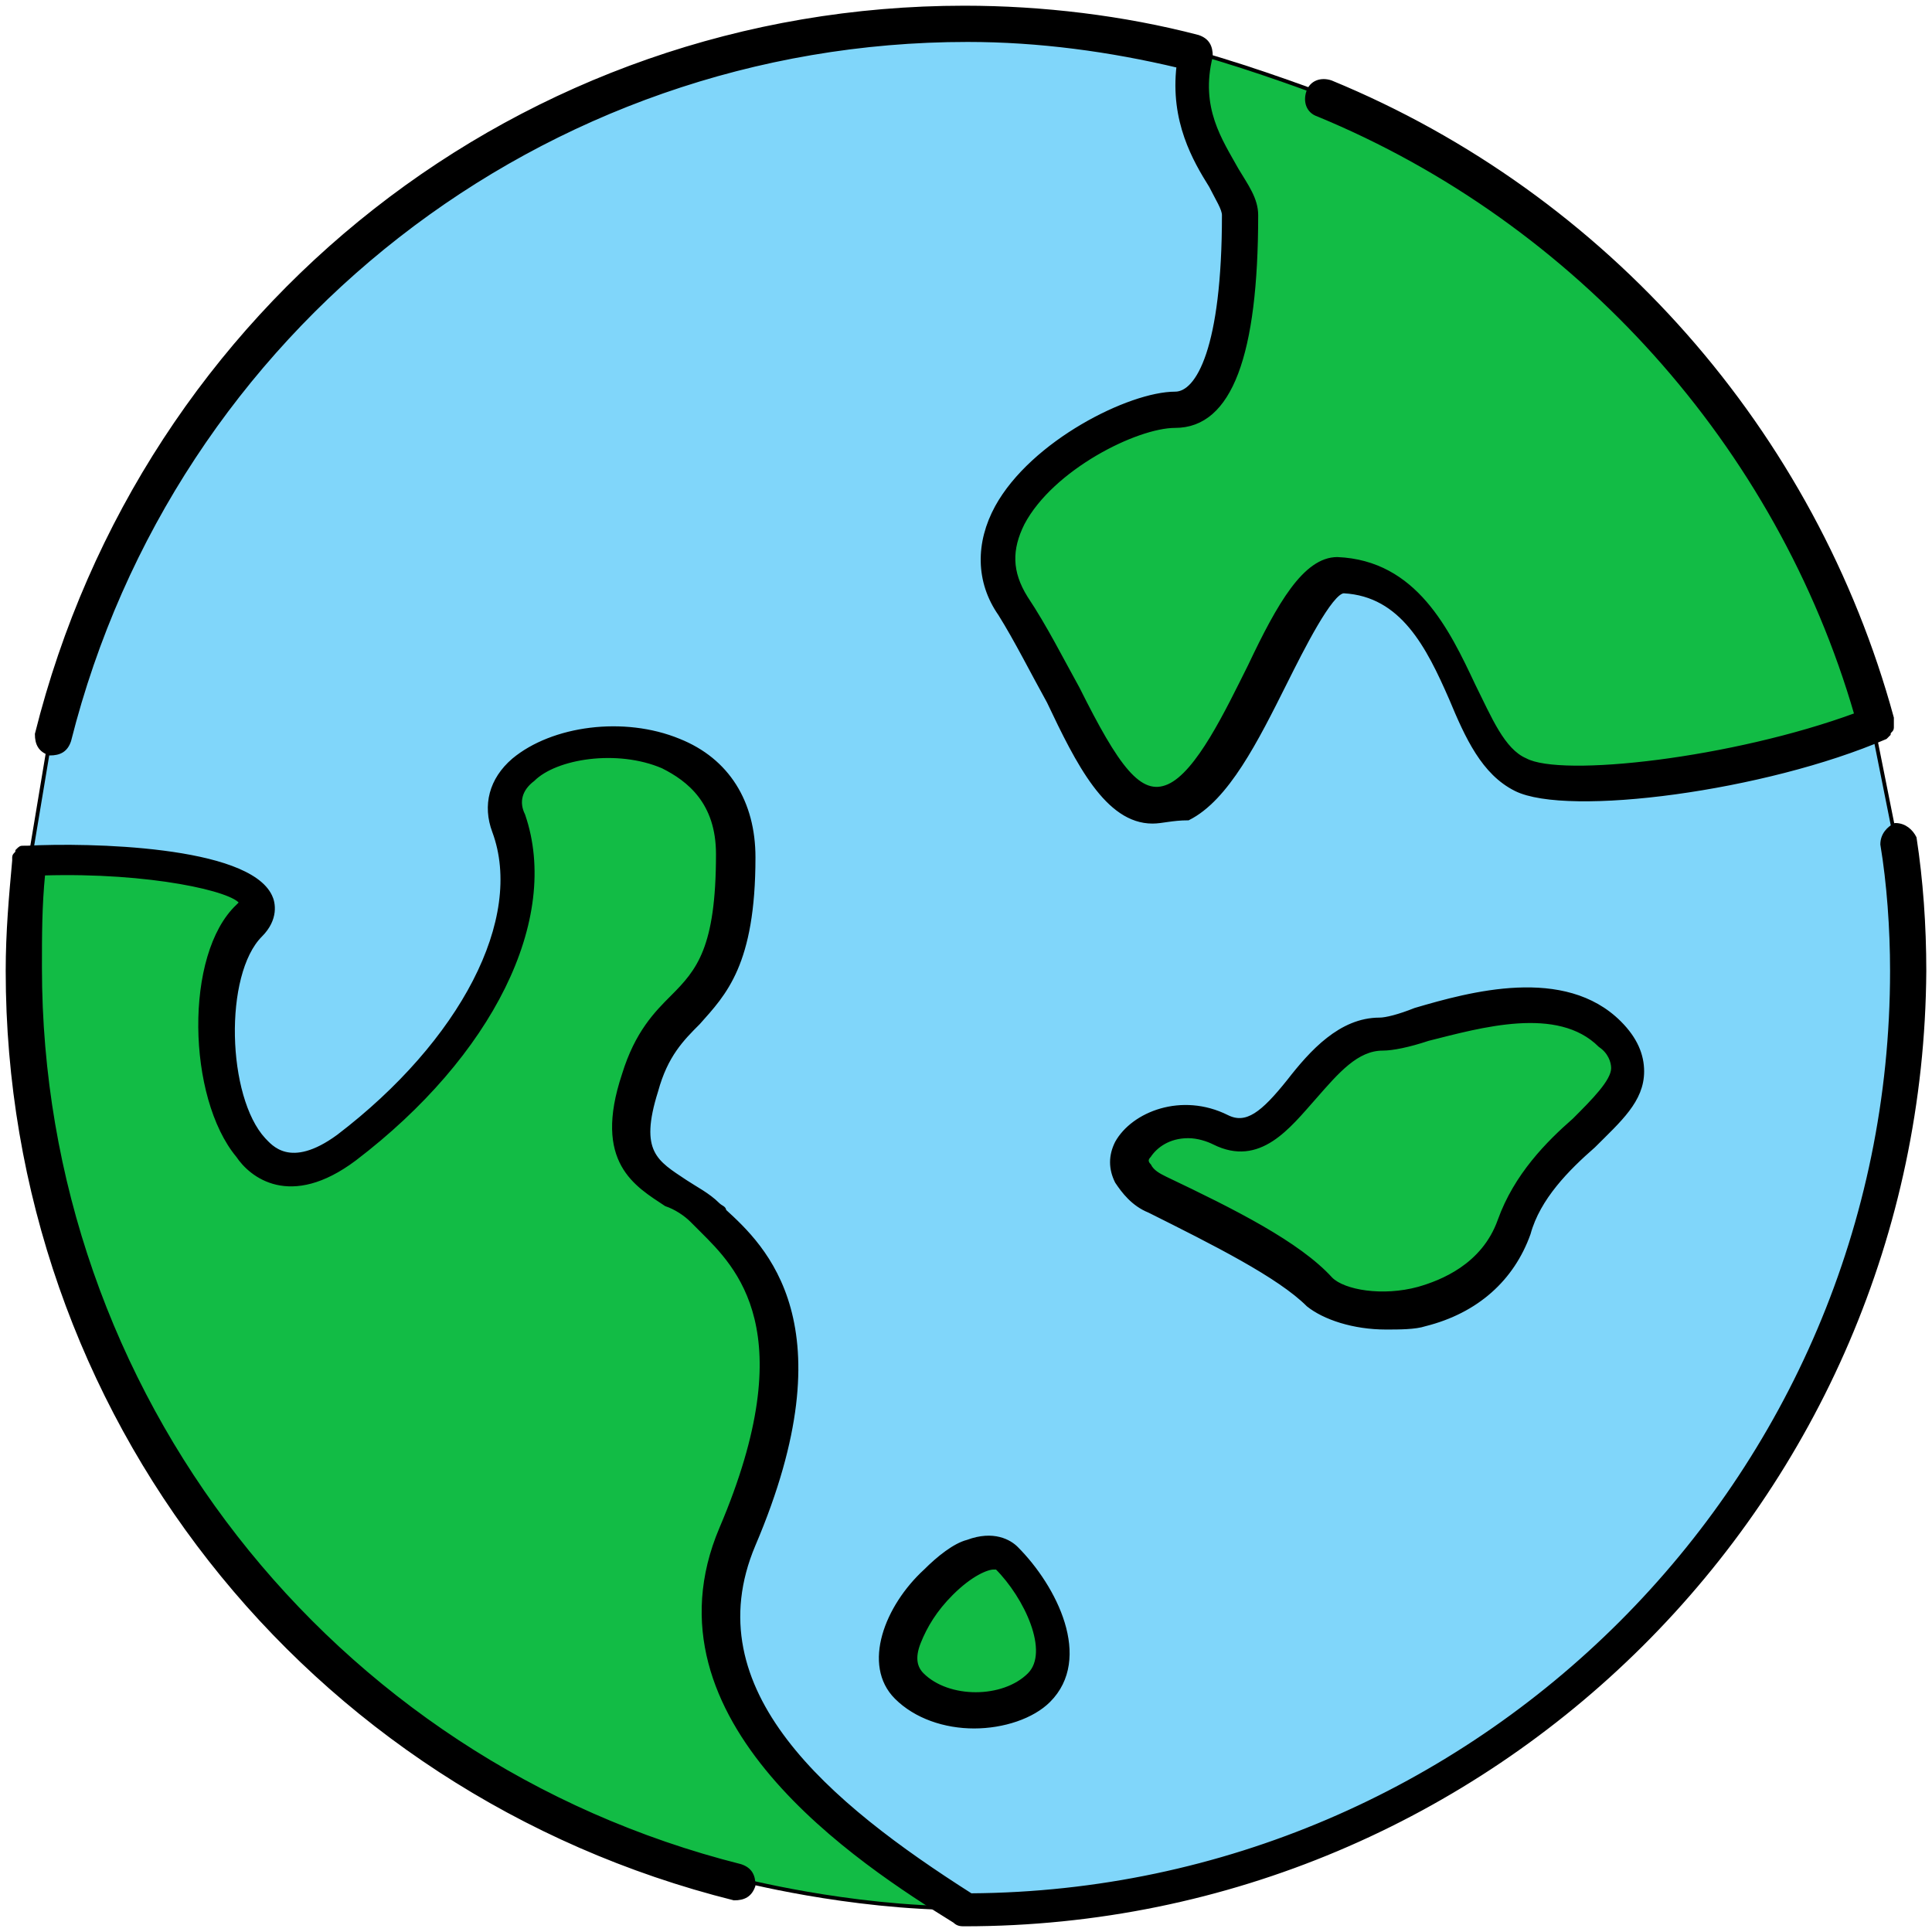
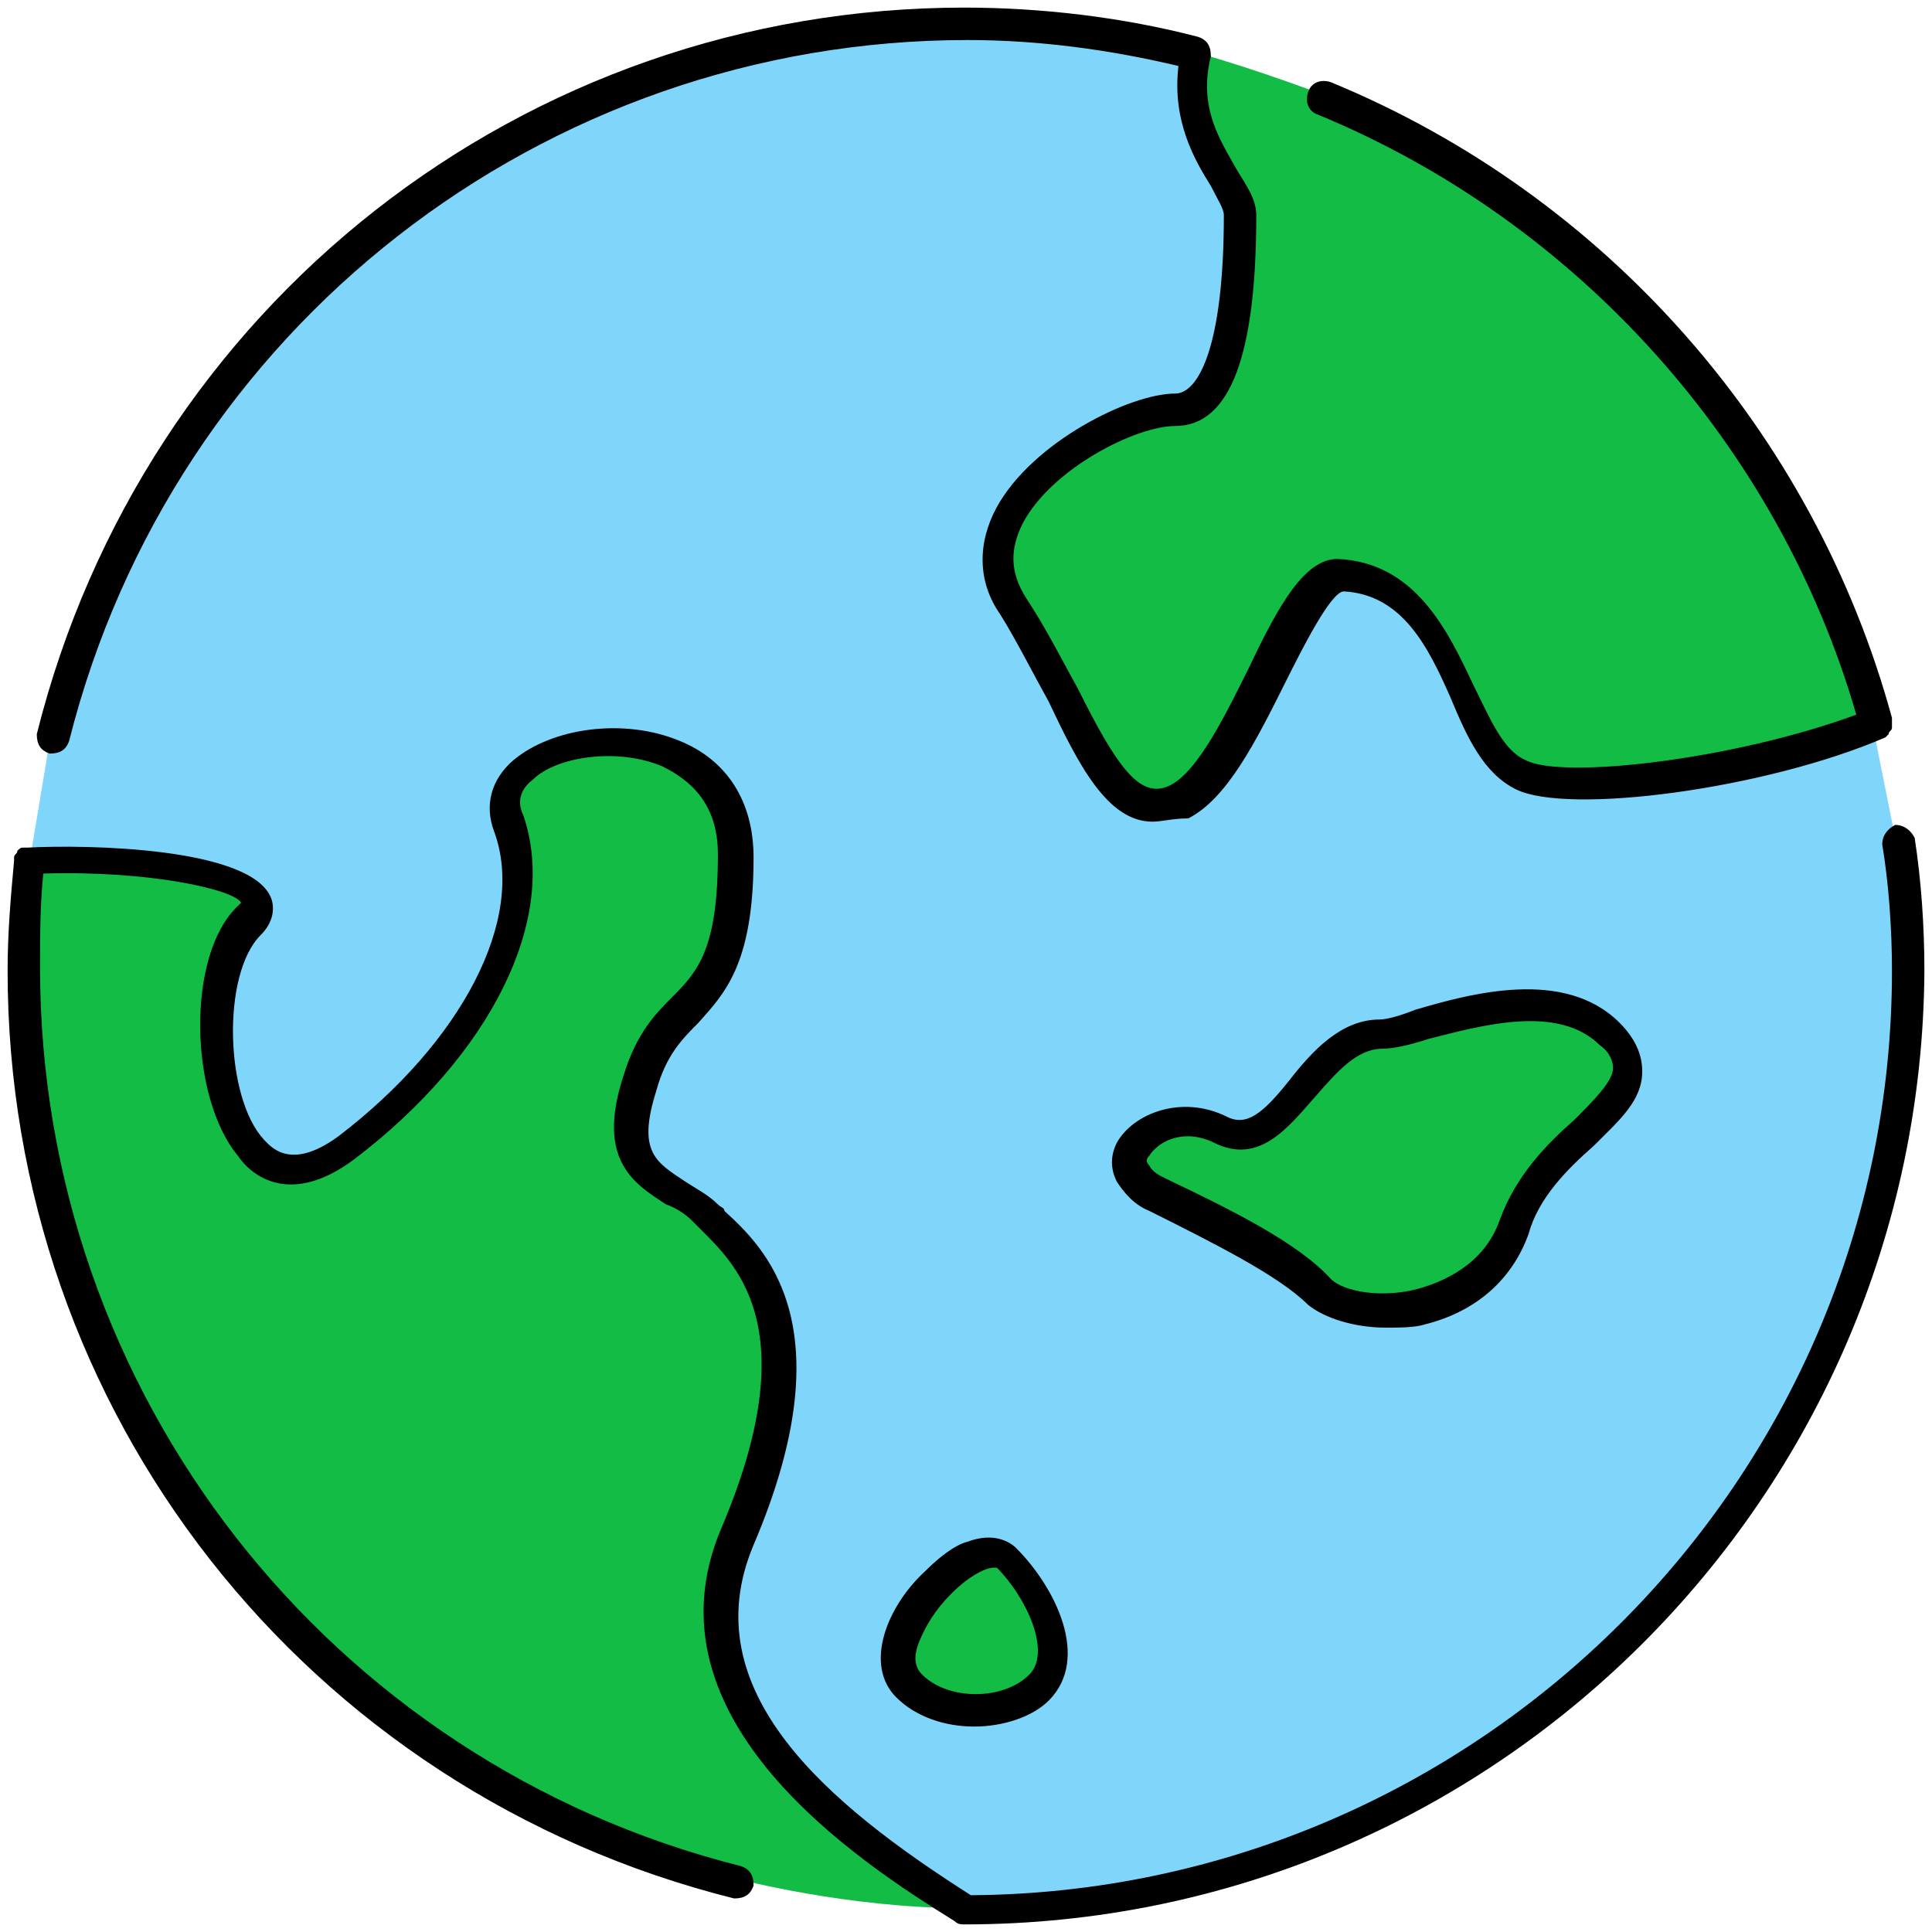
- <svg xmlns="http://www.w3.org/2000/svg" height="256px" width="256px" version="1.1" viewBox="-2 -2 508.32 508.32" xml:space="preserve" fill="#000000" stroke="#000000">
+ <svg xmlns="http://www.w3.org/2000/svg" height="256px" width="256px" version="1.1" viewBox="-2 -2 508.32 508.32" xml:space="preserve" fill="#000000" stroke="none">
  <g transform="translate(1 1)">
    <path fill="#80d6fa" d="M270.36,441.027c8.533-8.533,0-25.6-8.533-34.133c-8.533-8.533-37.547,22.187-25.6,34.133 C244.76,449.56,261.827,449.56,270.36,441.027L270.36,441.027z M395.8,319.853c8.533-25.6,42.667-34.133,25.6-51.2 c-17.067-17.067-51.2,0-59.733,0c-18.773,0-25.6,34.133-42.667,25.6c-17.067-8.533-34.133,8.533-17.067,17.067 c17.067,8.533,34.133,17.067,42.667,25.6S387.267,345.453,395.8,319.853L395.8,319.853z M495.64,217.453 c1.707,11.093,2.56,22.187,2.56,34.133c0,136.533-110.933,247.467-247.467,247.467c-33.28-20.48-78.507-53.76-59.733-98.133 c25.6-59.733,0-76.8-8.533-85.333c-8.533-8.533-25.6-8.533-17.067-34.133S191,264.387,191,221.72s-68.267-34.133-59.733-8.533 c8.533,25.6-8.533,59.733-42.667,85.333S45.934,255.853,63,238.787c11.947-11.947-26.453-17.92-58.027-16.213l5.12-30.72 C36.547,84.333,134.68,4.12,250.734,4.12c20.48,0,40.96,2.56,60.587,7.68c-5.12,23.893,11.947,34.133,11.947,42.667 s0,51.2-17.067,51.2c-17.067,0-59.733,25.6-42.667,51.2c17.067,25.6,25.6,59.733,42.667,51.2 c17.067-8.533,30.72-60.587,42.667-59.733c29.867,1.707,29.867,44.373,46.933,52.907c11.947,5.973,62.293,0,93.867-13.653 L495.64,217.453z" />
    <path fill="#12bc45" d="M250.734,499.053c-30.72,0-59.733-7.68-59.733-7.68C83.48,464.92,3.267,367.64,3.267,251.587 c0-10.24,0.853-18.773,1.707-29.013c31.573-1.707,69.12,4.267,58.027,16.213c-17.067,17.067-8.533,85.333,25.6,59.733 s51.2-59.733,42.667-85.333c-8.533-25.6,59.733-34.133,59.733,8.533s-17.067,34.133-25.6,59.733s8.533,25.6,17.067,34.133 C191,324.12,216.6,341.187,191,400.92C172.227,445.294,217.454,478.574,250.734,499.053z M421.4,268.653 c17.067,17.067-17.067,25.6-25.6,51.2c-8.533,25.6-42.667,25.6-51.2,17.067s-25.6-17.067-42.667-25.6 c-17.067-8.533,0-25.6,17.067-17.067c17.067,8.533,23.893-25.6,42.667-25.6C370.2,268.653,404.334,251.587,421.4,268.653z M261.827,406.894c8.533,8.533,17.067,25.6,8.533,34.133c-8.533,8.533-25.6,8.533-34.133,0 C224.28,429.08,253.294,398.36,261.827,406.894z M489.667,186.733c-31.573,13.653-81.92,19.627-93.867,13.653 c-17.067-8.533-17.067-51.2-46.933-52.907c-11.947-0.853-25.6,51.2-42.667,59.733c-17.067,8.533-25.6-25.6-42.667-51.2 s25.6-51.2,42.667-51.2c17.067,0,17.067-42.667,17.067-51.2S306.2,34.84,312.174,10.947c15.36,4.267,33.28,11.093,33.28,11.093 C415.427,51.053,469.187,112.494,489.667,186.733z" />
  </g>
  <path fill="#000000" d="M251.734,504.32c-0.853,0-1.707,0-2.56-0.853c-24.747-15.36-82.773-52.907-61.44-103.253 c22.187-52.053,4.267-69.12-5.12-78.507c-0.853-0.853-1.707-1.707-2.56-2.56c-1.707-1.707-4.267-3.413-6.827-4.267 c-7.68-5.12-18.773-11.093-11.093-34.133c3.413-11.093,8.533-16.213,12.8-20.48c6.827-6.827,11.947-12.8,11.947-37.547 c0-13.653-7.68-19.627-14.507-23.04c-11.947-5.12-28.16-2.56-34.133,3.413c-3.413,2.56-4.267,5.973-2.56,9.387 c9.387,27.307-8.533,63.147-44.373,90.453C74.24,315.733,64,307.2,60.587,302.08c-12.8-15.36-13.653-52.907,0-65.707 c0.853-0.853,0.853-0.853,0.853-0.853c-1.707-3.413-23.893-8.533-52.053-7.68c-0.853,8.533-0.853,16.213-0.853,24.747 c0,111.787,75.947,209.067,184.32,236.373c2.56,0.853,3.413,2.56,3.413,5.12c-0.853,2.56-2.56,3.413-5.12,3.413 C78.507,469.333,0,369.493,0,253.44c0-10.24,0.853-19.627,1.707-29.013v-0.853c0-0.853,0.853-0.853,0.853-1.707 c0.853-0.853,0.853-0.853,1.707-0.853H5.12c16.213-0.853,58.027,0,64,12.8c0.853,1.707,1.707,5.973-2.56,10.24 c-10.24,10.24-9.387,42.667,0.853,53.76c1.707,1.707,6.827,8.533,19.627-0.853c32.427-24.747,49.493-57.173,40.96-80.213 c-2.56-6.827-0.853-13.653,5.12-18.773c10.24-8.533,29.013-11.093,43.52-5.12c12.8,5.12,19.627,16.213,19.627,30.72 c0,28.16-7.68,35.84-14.507,43.52c-4.267,4.267-8.533,8.533-11.093,17.92c-5.12,16.213,0,18.773,7.68,23.893 c2.56,1.707,5.973,3.413,8.533,5.973c0.853,0.853,1.707,0.853,1.707,1.707c10.24,9.387,32.427,29.867,7.68,87.893 c-16.213,38.4,19.627,68.267,57.173,92.16c133.12-0.853,242.347-109.227,242.347-243.2c0-11.093-0.853-23.04-2.56-33.28 c0-2.56,1.707-4.267,3.413-5.12c2.56,0,4.267,1.707,5.12,3.413c1.707,11.093,2.56,23.04,2.56,34.987 C503.467,391.68,390.827,504.32,251.734,504.32z M254.294,452.267c-7.68,0-15.36-2.56-20.48-7.68 c-8.533-8.533-2.56-23.893,7.68-33.28c3.413-3.413,7.68-6.827,11.093-7.68c6.827-2.56,11.093,0,12.8,1.707 c10.24,10.24,19.627,29.013,8.533,40.107C269.654,449.707,261.974,452.267,254.294,452.267z M259.414,410.453 c-1.707,0-5.973,1.707-11.093,6.827c-4.267,4.267-6.827,8.533-8.533,12.8c-1.707,4.267-0.853,6.827,0.853,8.533 c6.827,6.827,21.333,6.827,28.16,0c5.973-5.973-0.853-20.48-8.533-28.16H259.414z M362.667,347.307 c-8.533,0-16.213-2.56-20.48-5.973c-7.68-7.68-24.747-16.213-41.813-24.747c-4.267-1.707-6.827-5.12-8.533-7.68 c-1.707-3.413-1.707-6.827,0-10.24c4.267-7.68,17.067-12.8,29.013-6.827c5.12,2.56,9.387-0.853,16.213-9.387 c5.973-7.68,13.653-16.213,23.893-16.213c1.707,0,5.12-0.853,9.387-2.56c14.507-4.267,39.253-11.093,53.76,3.413 c4.267,4.267,5.973,8.533,5.973,12.8c0,7.68-5.973,12.8-12.8,19.627c-6.827,5.973-14.507,13.653-17.067,23.04 c-4.267,11.947-13.653,20.48-27.307,23.893C370.347,347.307,366.08,347.307,362.667,347.307z M310.614,296.96 c-5.12,0-8.533,2.56-10.24,5.12c-0.853,0.853-0.853,1.707,0,2.56c0.853,1.707,2.56,2.56,4.267,3.413 c17.92,8.533,34.987,17.067,43.52,26.453c3.413,3.413,13.653,5.12,23.04,2.56c5.973-1.707,17.067-5.973,21.333-17.92 c4.267-11.947,12.8-20.48,19.627-26.453c5.12-5.12,10.24-10.24,10.24-13.653c0-1.707-0.853-4.267-3.413-5.973 c-11.093-11.093-31.573-5.12-45.227-1.707c-5.12,1.707-9.387,2.56-11.947,2.56c-6.827,0-11.947,5.973-17.92,12.8 c-6.827,7.68-14.507,17.92-26.453,11.947C315.734,297.813,313.174,296.96,310.614,296.96z M301.227,214.187 c-11.947,0-19.627-15.36-27.307-31.573c-4.267-7.68-8.533-16.213-12.8-23.04c-5.973-8.533-5.973-18.773-0.853-28.16 c9.387-17.067,34.987-29.867,46.933-29.867c5.973,0,12.8-11.947,12.8-46.933c0-1.707-1.707-4.267-3.413-7.68 c-4.267-6.827-10.24-17.067-8.533-31.573c-17.92-4.267-36.693-6.827-55.467-6.827C140.8,8.533,43.52,84.48,16.214,192.853 c-0.853,2.56-2.56,3.413-5.12,3.413c-2.56-0.853-3.413-2.56-3.413-5.12C35.84,78.507,135.68,0,251.734,0 c20.48,0,41.813,2.56,61.44,7.68c2.56,0.853,3.413,2.56,3.413,5.12c-3.413,13.653,2.56,22.187,6.827,29.867 c2.56,4.267,5.12,7.68,5.12,11.947c0,36.693-6.827,55.467-21.333,55.467c-10.24,0-32.427,11.093-40.107,25.6 c-3.413,6.827-3.413,12.8,0.853,19.627c5.12,7.68,9.387,16.213,13.653,23.893c10.24,20.48,16.213,29.013,23.893,25.6 c7.68-3.413,15.36-19.627,21.333-31.573c7.68-16.213,14.507-28.16,23.04-28.16l0,0c20.48,0.853,29.013,18.773,35.84,33.28 c4.267,8.533,7.68,17.067,13.653,19.627c9.387,5.12,54.613,0,87.04-11.947C465.92,115.2,413.014,56.32,344.747,28.16 c-2.56-0.853-3.413-3.413-2.56-5.973c0.853-2.56,3.413-3.413,5.973-2.56c72.533,29.867,127.147,92.16,147.627,167.253v0.853 c0,0.853,0,0.853,0,1.707c0,0.853-0.853,0.853-0.853,1.707l0,0l0,0L494.08,192c-31.573,13.653-83.627,20.48-97.28,13.653 c-8.533-4.267-12.8-13.653-17.067-23.893c-5.973-13.653-12.8-27.307-28.16-28.16c-3.413,0-11.093,15.36-15.36,23.893 c-7.68,15.36-15.36,30.72-25.6,35.84C306.347,213.333,303.787,214.187,301.227,214.187z" />
</svg>
